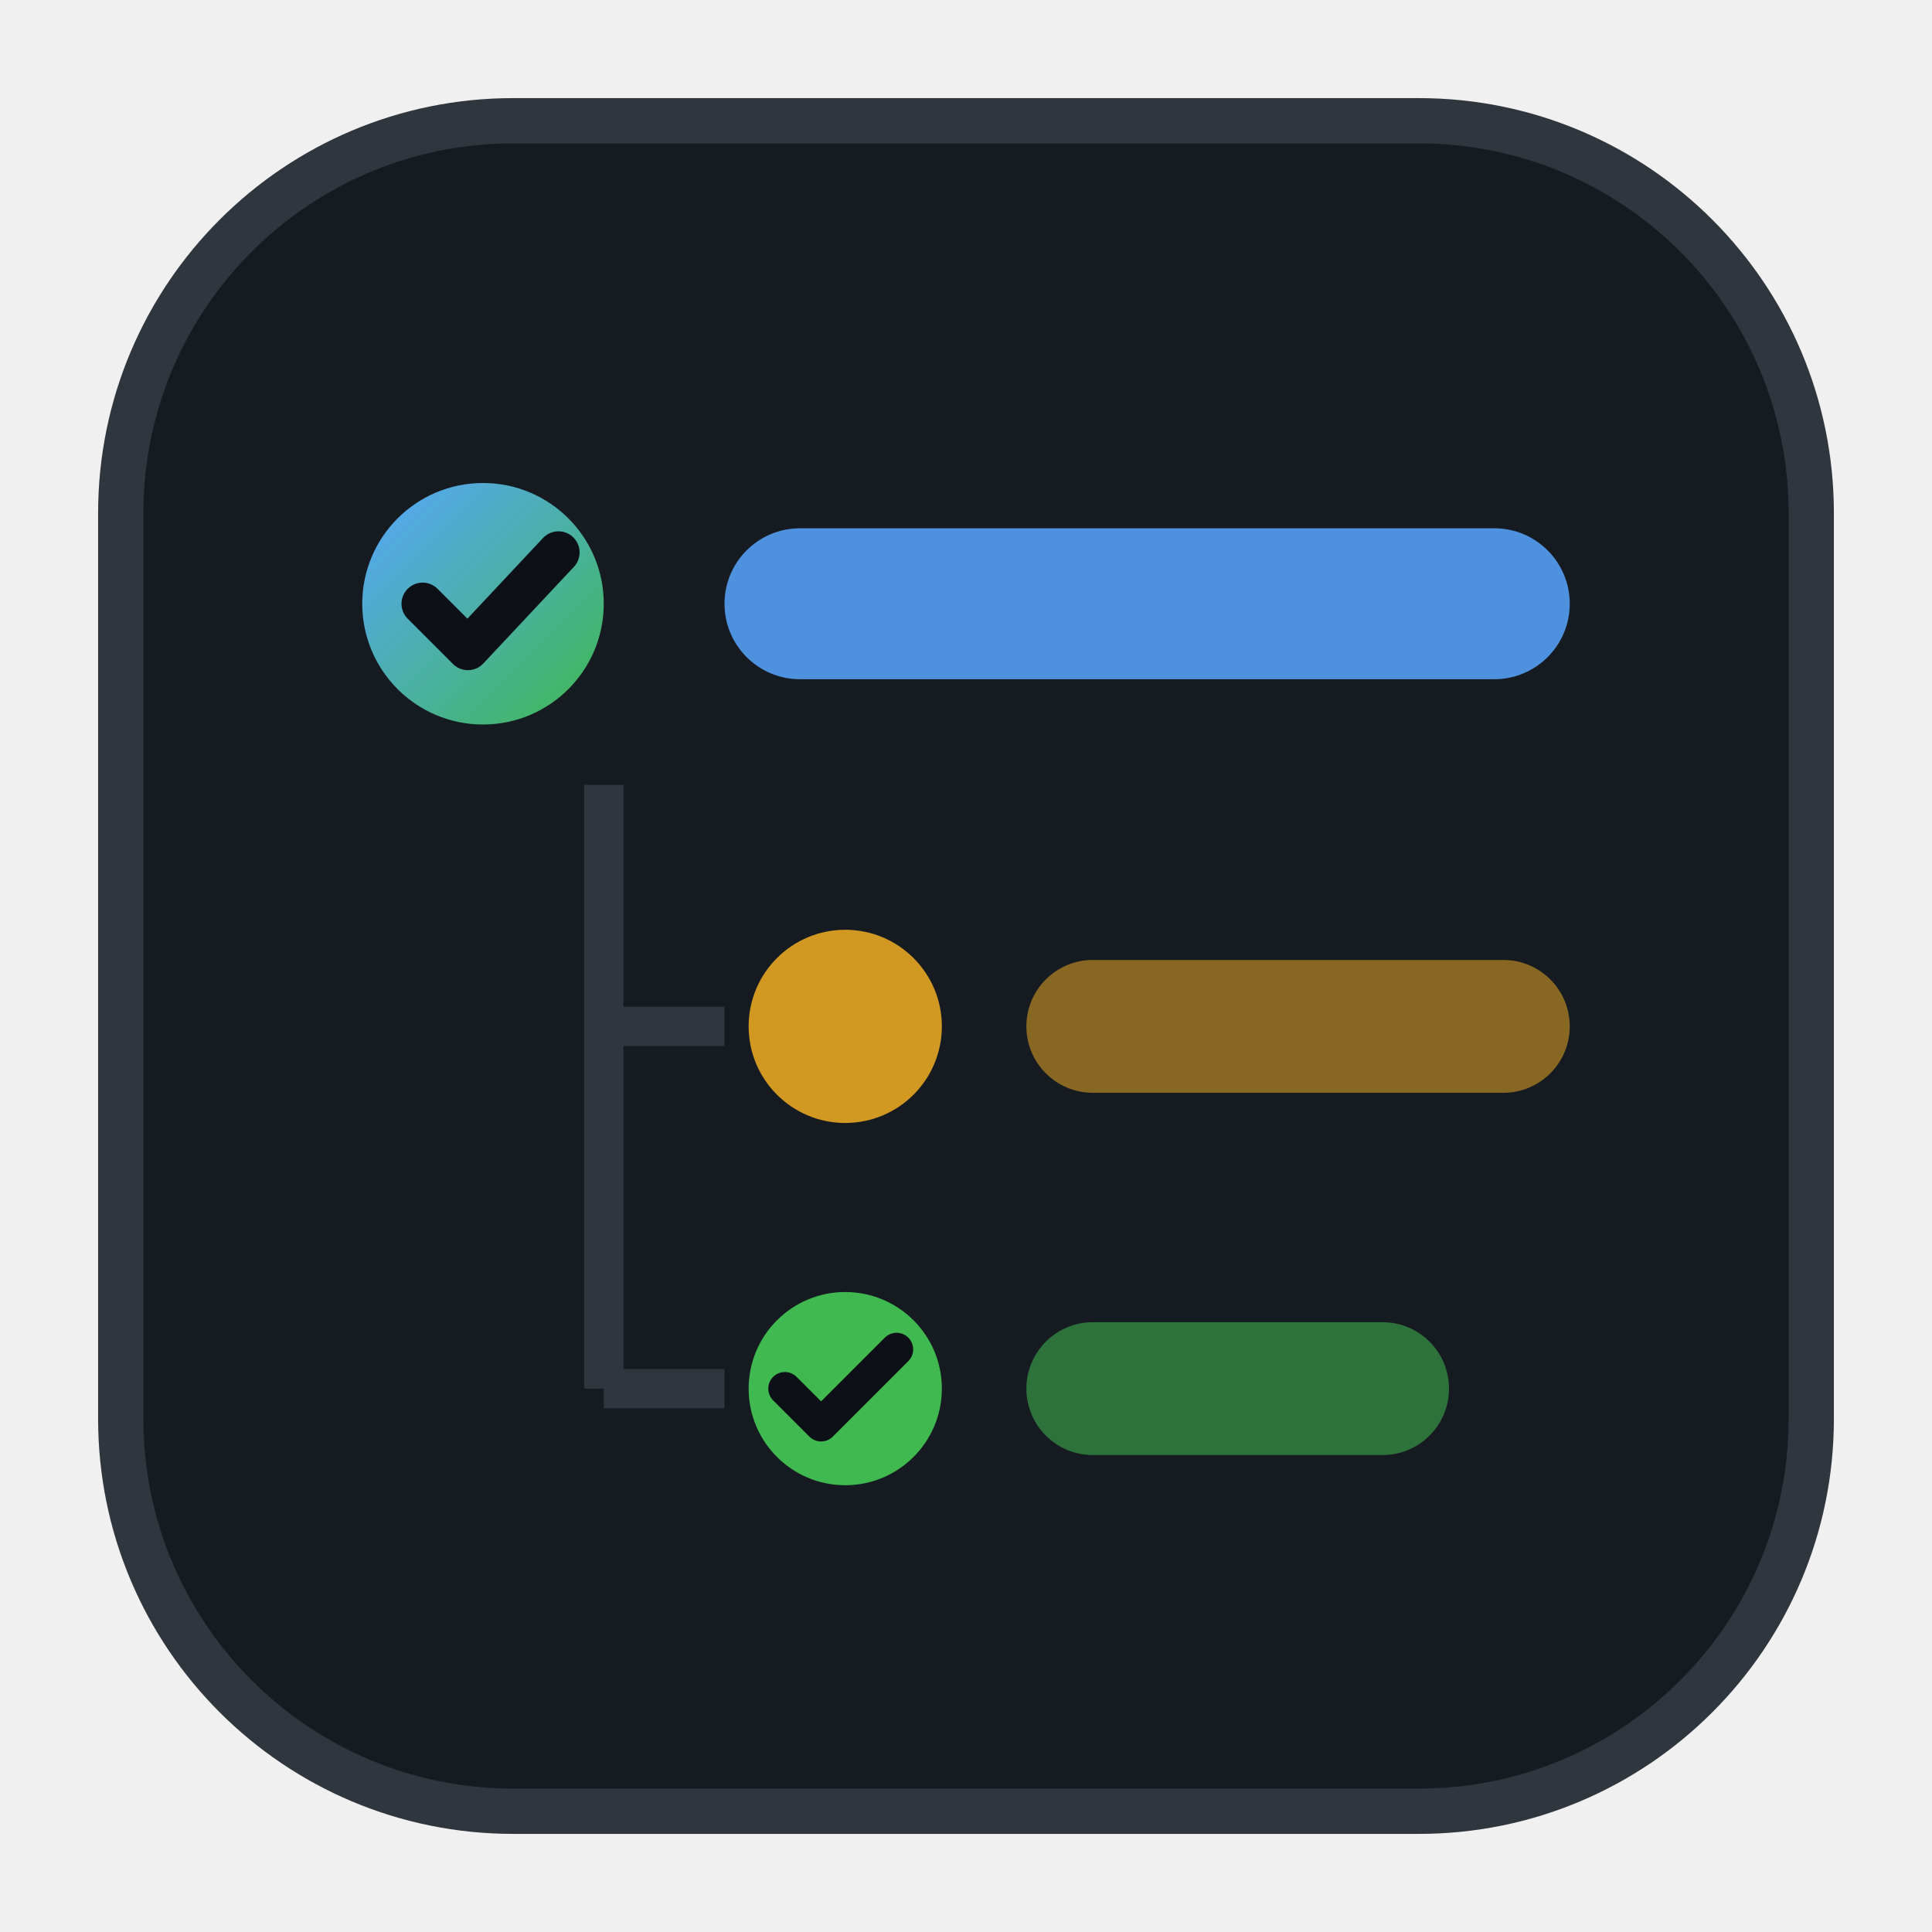
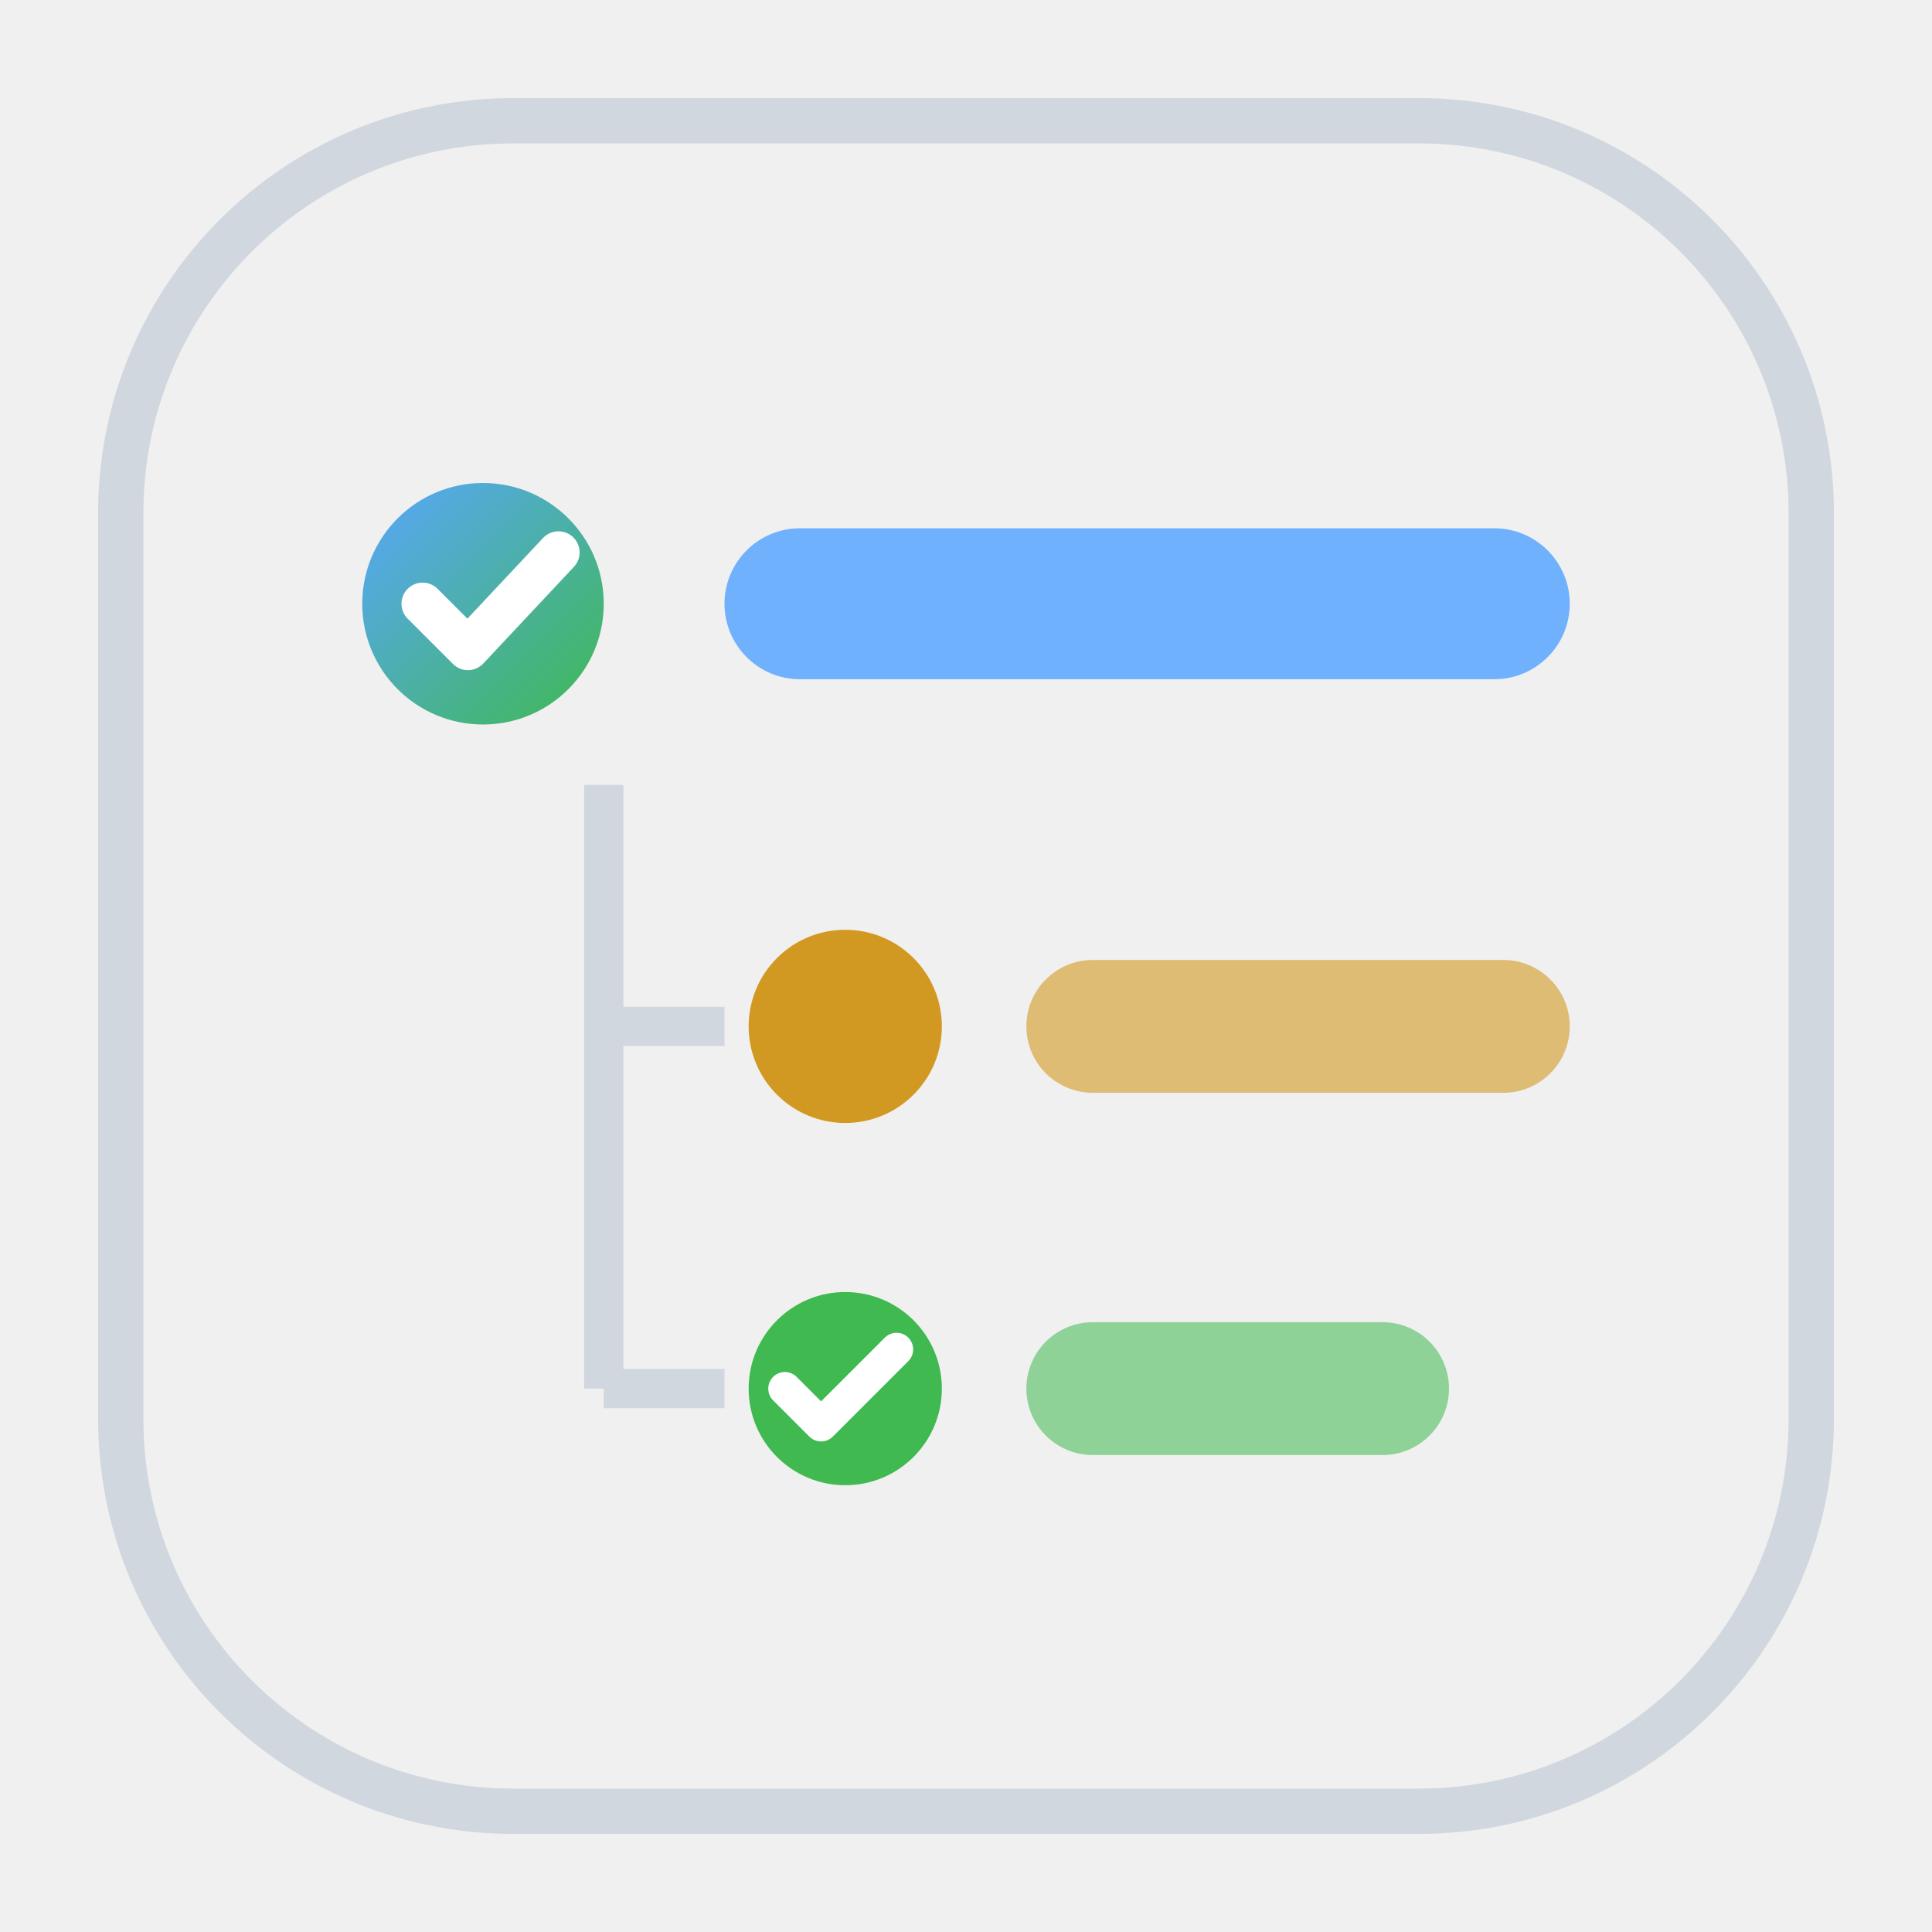
<svg xmlns="http://www.w3.org/2000/svg" viewBox="0 0 64 64" width="64" height="64">
+   <style>
+     .frame { stroke: #d0d7de; fill: none; }
+     .line { stroke: #d0d7de; }
+     .check { stroke: #ffffff; }
+     @media (prefers-color-scheme: dark) {
+       .frame { stroke: #30363d; }
+       .line { stroke: #30363d; }
+       .check { stroke: #0d1117; }
+     }
+   </style>
  <defs>
-     <linearGradient id="o1a" x1="0" x2="1" y1="0" y2="1">
+     <linearGradient id="tt-g" x1="0" x2="1" y1="0" y2="1">
      <stop offset="0" stop-color="#58a6ff" />
      <stop offset="1" stop-color="#3fb950" />
    </linearGradient>
  </defs>
-   <rect x="4" y="4" width="56" height="56" rx="13" fill="#161b22" stroke="#30363d" stroke-width="1.5" />
-   <circle cx="16" cy="20" r="4" fill="url(#o1a)" />
-   <path d="M14 20 l1.5 1.5 l3 -3.2" stroke="#0d1117" stroke-width="1.4" stroke-linecap="round" stroke-linejoin="round" fill="none" />
+   <rect class="frame" x="4" y="4" width="56" height="56" rx="13" stroke-width="1.5" />
+   <circle cx="16" cy="20" r="4" fill="url(#tt-g)" />
+   <path class="check" d="M14 20 l1.5 1.5 l3 -3.2" stroke-width="1.4" stroke-linecap="round" stroke-linejoin="round" fill="none" />
  <rect x="24" y="17.5" width="28" height="5" rx="2.5" fill="#58a6ff" opacity="0.85" />
-   <path d="M20 26 V 34" stroke="#30363d" stroke-width="1.3" fill="none" />
-   <path d="M20 34 h 4" stroke="#30363d" stroke-width="1.3" fill="none" />
+   <path class="line" d="M20 26 V 46 M20 34 h 4 M20 46 h 4" stroke-width="1.3" fill="none" />
  <circle cx="28" cy="34" r="3.2" fill="#d29922" />
  <rect x="34" y="31.8" width="18" height="4.4" rx="2.2" fill="#d29922" opacity="0.6" />
-   <path d="M20 34 V 46" stroke="#30363d" stroke-width="1.3" fill="none" />
-   <path d="M20 46 h 4" stroke="#30363d" stroke-width="1.3" fill="none" />
  <circle cx="28" cy="46" r="3.2" fill="#3fb950" />
-   <path d="M26 46 l1.2 1.2 l2.5 -2.5" stroke="#0d1117" stroke-width="1.1" stroke-linecap="round" stroke-linejoin="round" fill="none" />
+   <path class="check" d="M26 46 l1.2 1.2 l2.5 -2.5" stroke-width="1.1" stroke-linecap="round" stroke-linejoin="round" fill="none" />
  <rect x="34" y="43.8" width="14" height="4.4" rx="2.2" fill="#3fb950" opacity="0.55" />
</svg>
